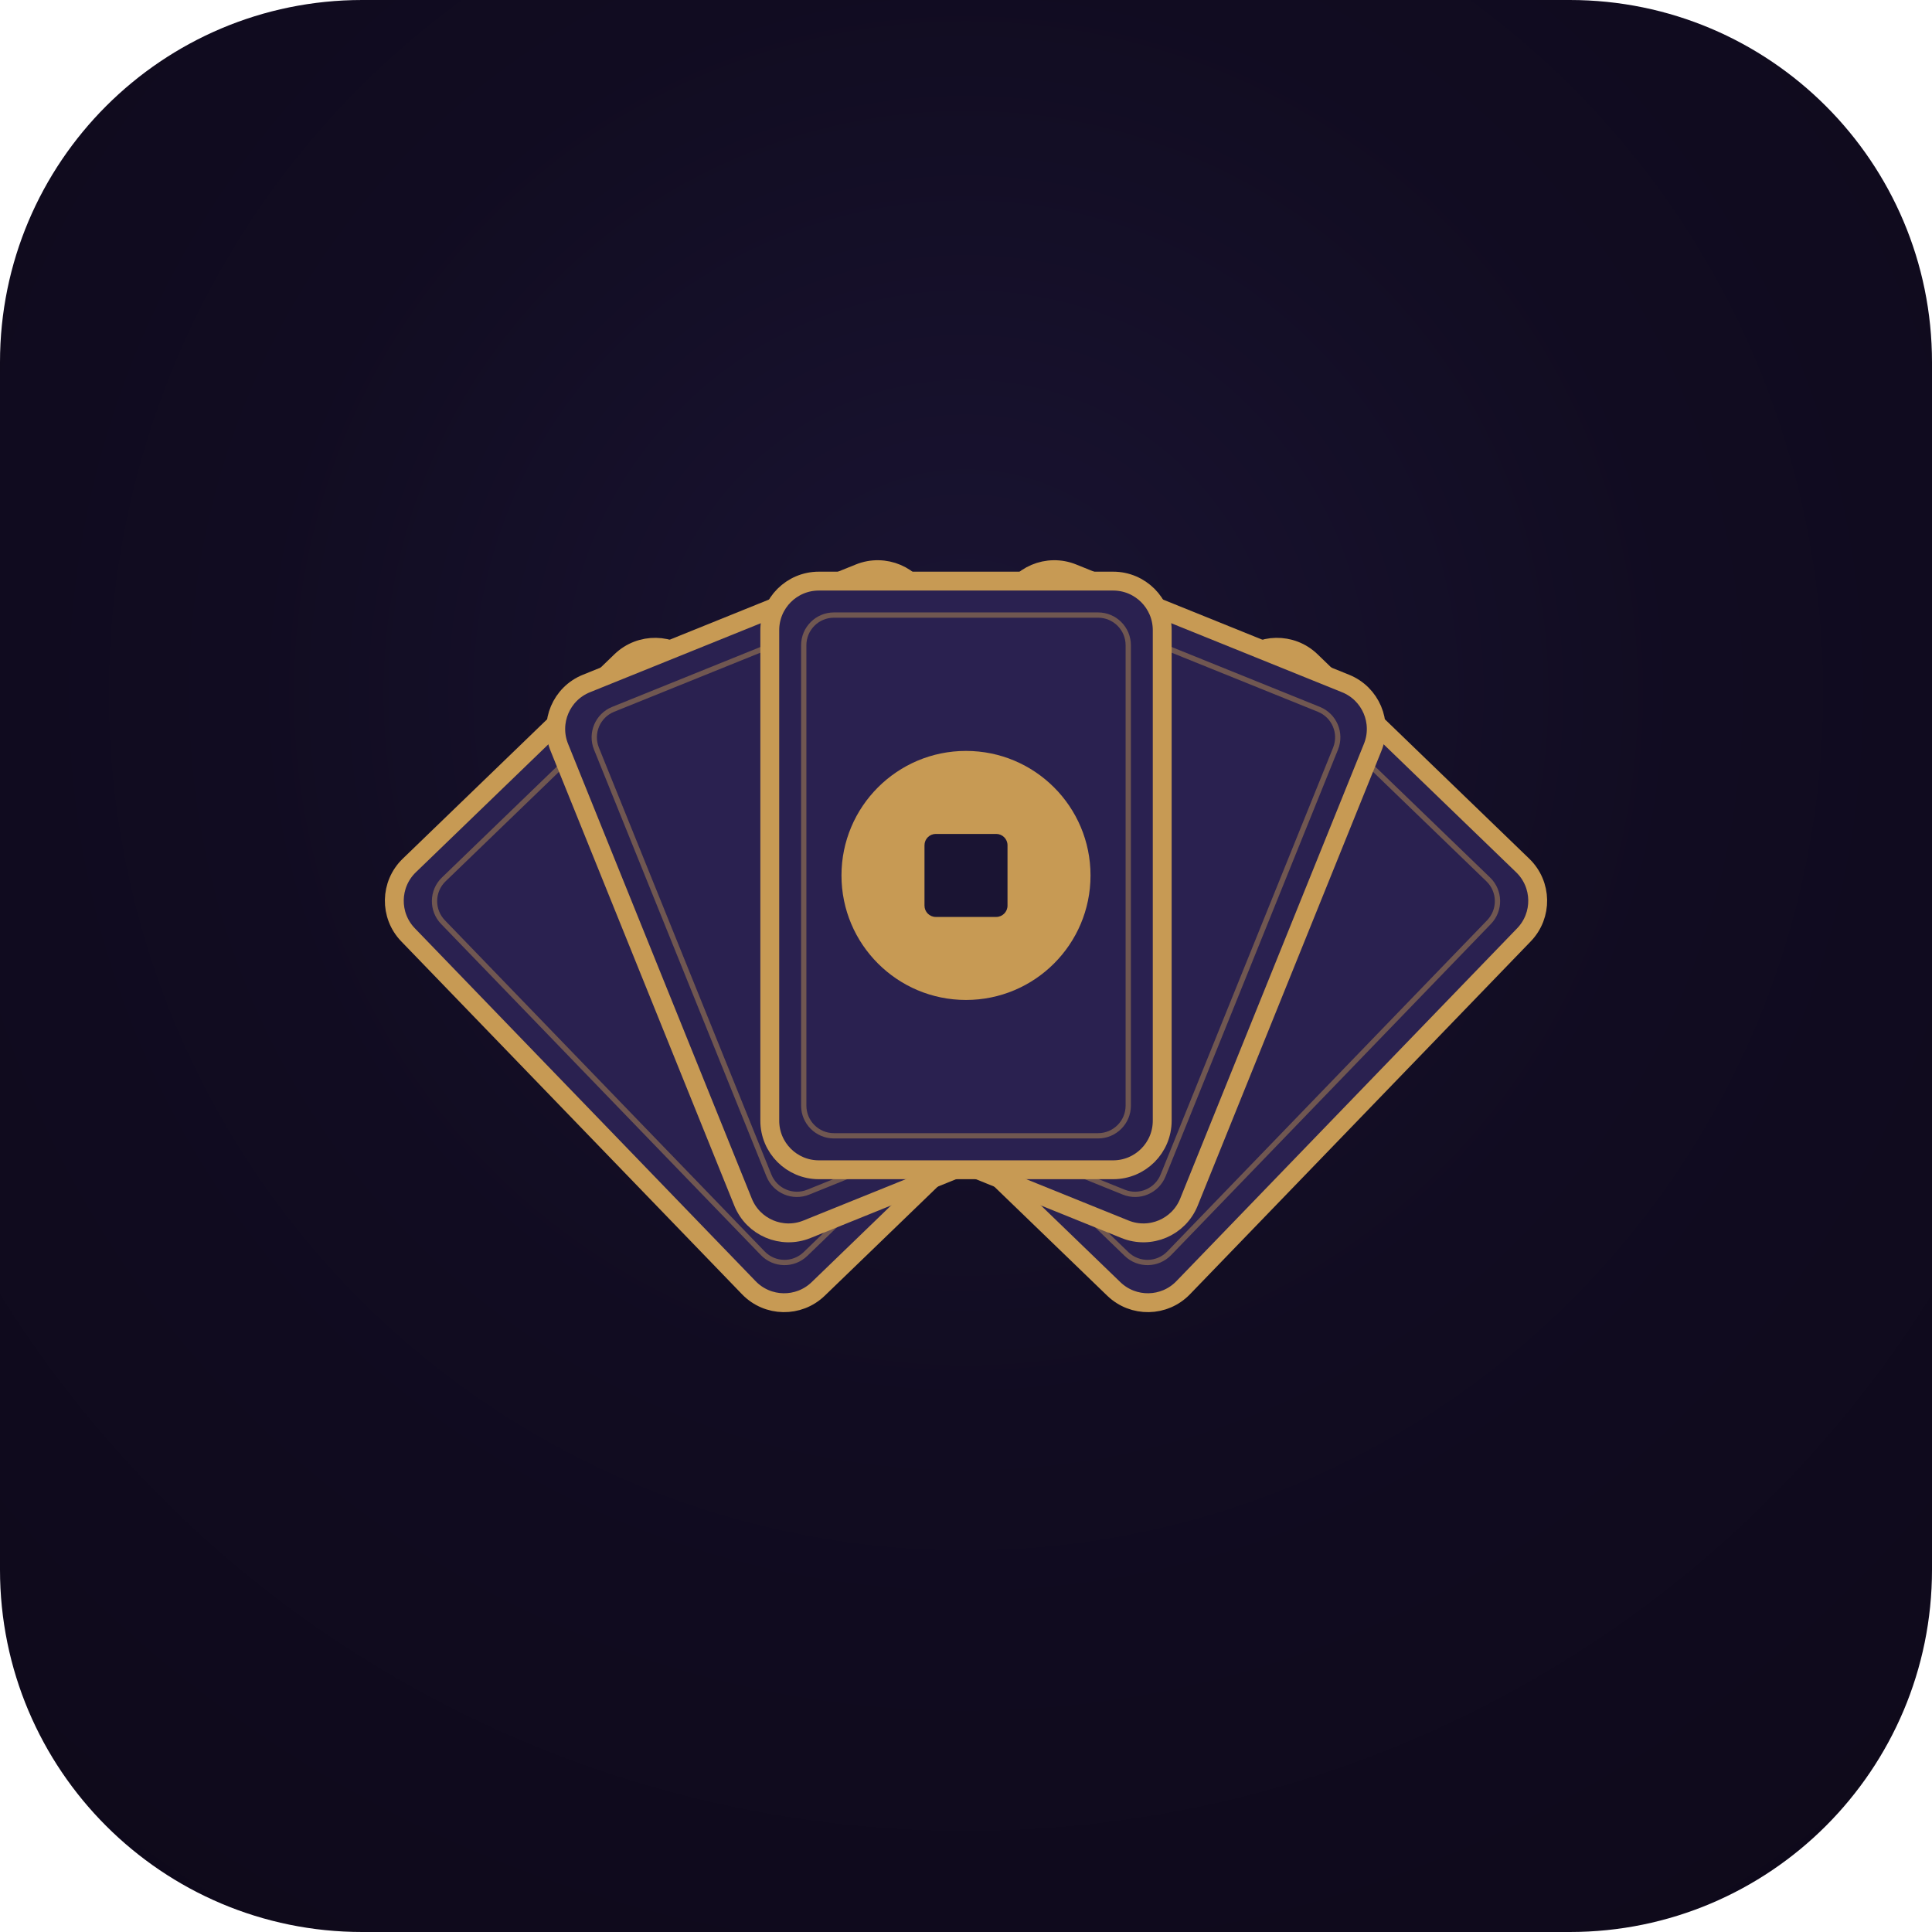
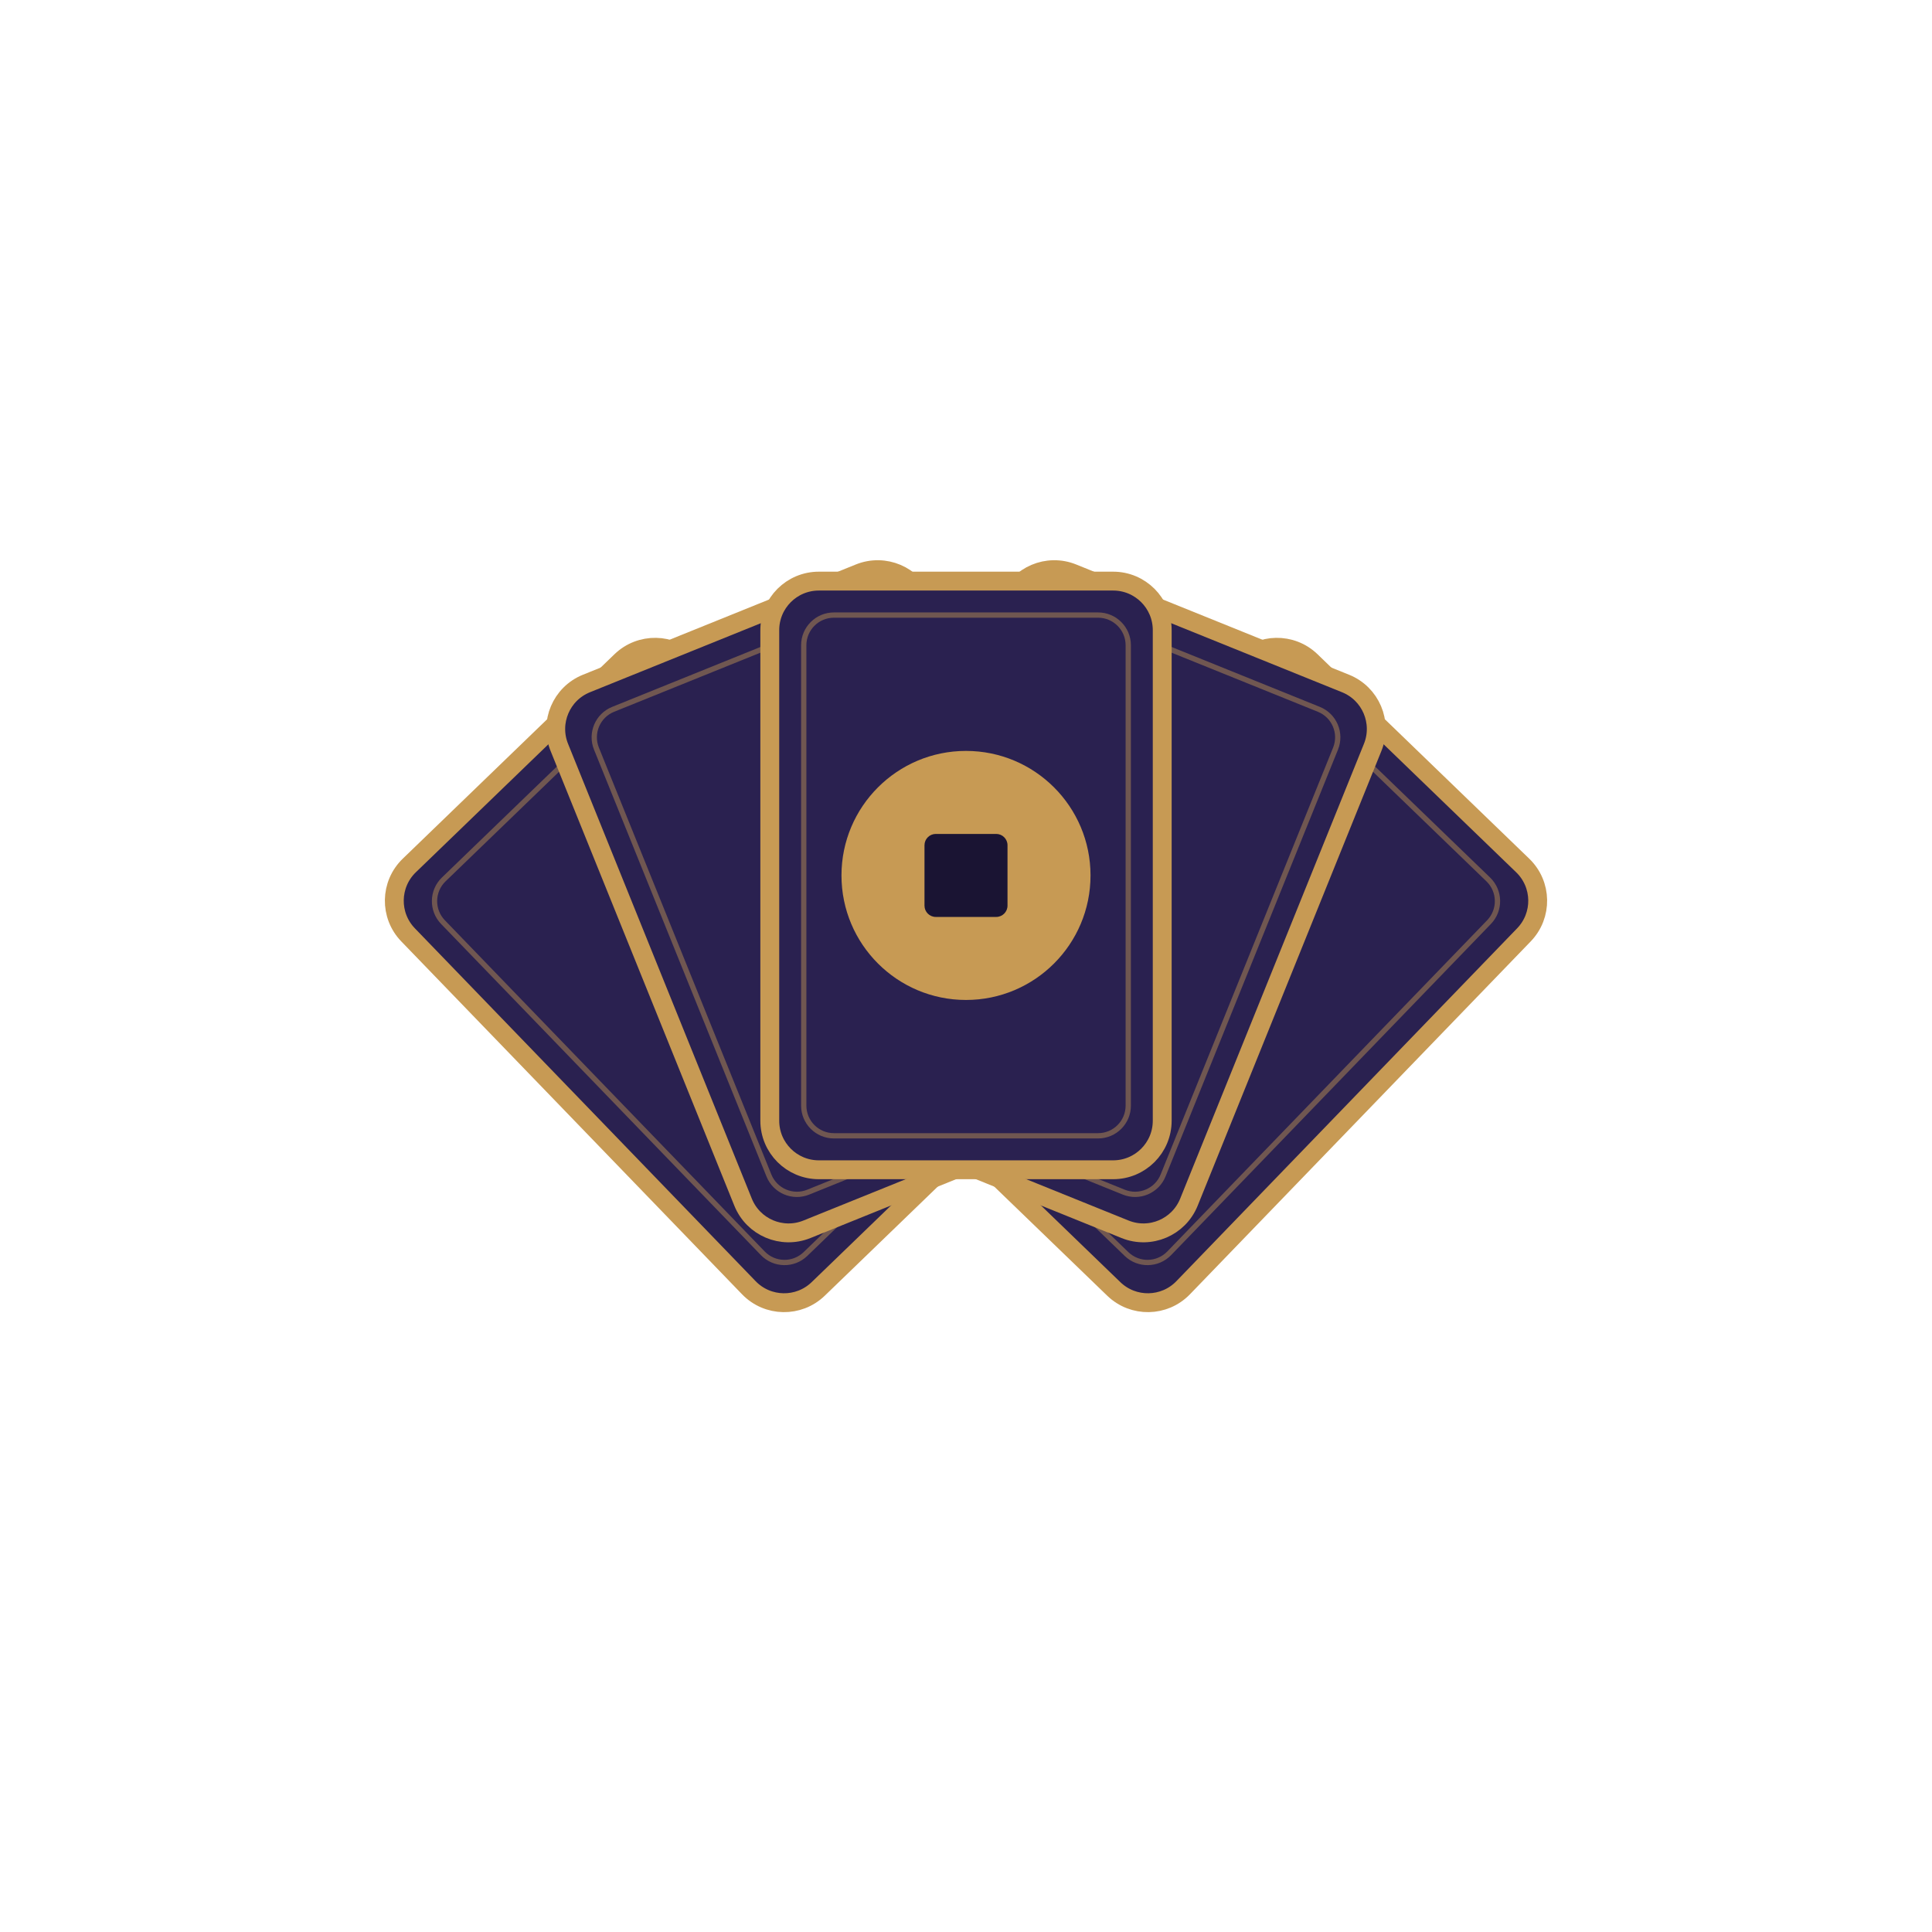
<svg xmlns="http://www.w3.org/2000/svg" viewBox="0 0 512 512">
-   <defs>
-     <radialGradient id="bg" cx="50%" cy="36%" r="80%">
-       <stop offset="0%" stop-color="#1a1433" />
-       <stop offset="46%" stop-color="#110c21" />
-       <stop offset="100%" stop-color="#0e091a" />
-     </radialGradient>
-   </defs>
-   <rect x="0" y="0" width="512" height="512" rx="96" fill="url(#bg)" />
  <g transform="translate(256 326.0) scale(1.0)">
    <g transform="rotate(-44)">
      <rect x="-52.0" y="-172" width="104" height="156" rx="13" fill="#2a2150" stroke="#c79a54" stroke-width="5" />
      <rect x="-43.0" y="-163" width="86" height="138" rx="8" fill="none" stroke="#c79a54" stroke-width="1.4" stroke-opacity="0.45" />
    </g>
    <g transform="rotate(44)">
      <rect x="-52.0" y="-172" width="104" height="156" rx="13" fill="#2a2150" stroke="#c79a54" stroke-width="5" />
      <rect x="-43.0" y="-163" width="86" height="138" rx="8" fill="none" stroke="#c79a54" stroke-width="1.4" stroke-opacity="0.45" />
    </g>
    <g transform="rotate(-22)">
      <rect x="-52.0" y="-172" width="104" height="156" rx="13" fill="#2a2150" stroke="#c79a54" stroke-width="5" />
      <rect x="-43.0" y="-163" width="86" height="138" rx="8" fill="none" stroke="#c79a54" stroke-width="1.4" stroke-opacity="0.45" />
    </g>
    <g transform="rotate(22)">
      <rect x="-52.0" y="-172" width="104" height="156" rx="13" fill="#2a2150" stroke="#c79a54" stroke-width="5" />
      <rect x="-43.0" y="-163" width="86" height="138" rx="8" fill="none" stroke="#c79a54" stroke-width="1.4" stroke-opacity="0.45" />
    </g>
    <g transform="rotate(0)">
      <rect x="-52.0" y="-172" width="104" height="156" rx="13" fill="#2a2150" stroke="#c79a54" stroke-width="5" />
      <rect x="-43.0" y="-163" width="86" height="138" rx="8" fill="none" stroke="#c79a54" stroke-width="1.4" stroke-opacity="0.45" />
      <circle cx="0" cy="-94" r="33" fill="#c79a54" />
      <rect x="-11" y="-105" width="22" height="22" rx="3" fill="#1a1433" />
    </g>
  </g>
</svg>
